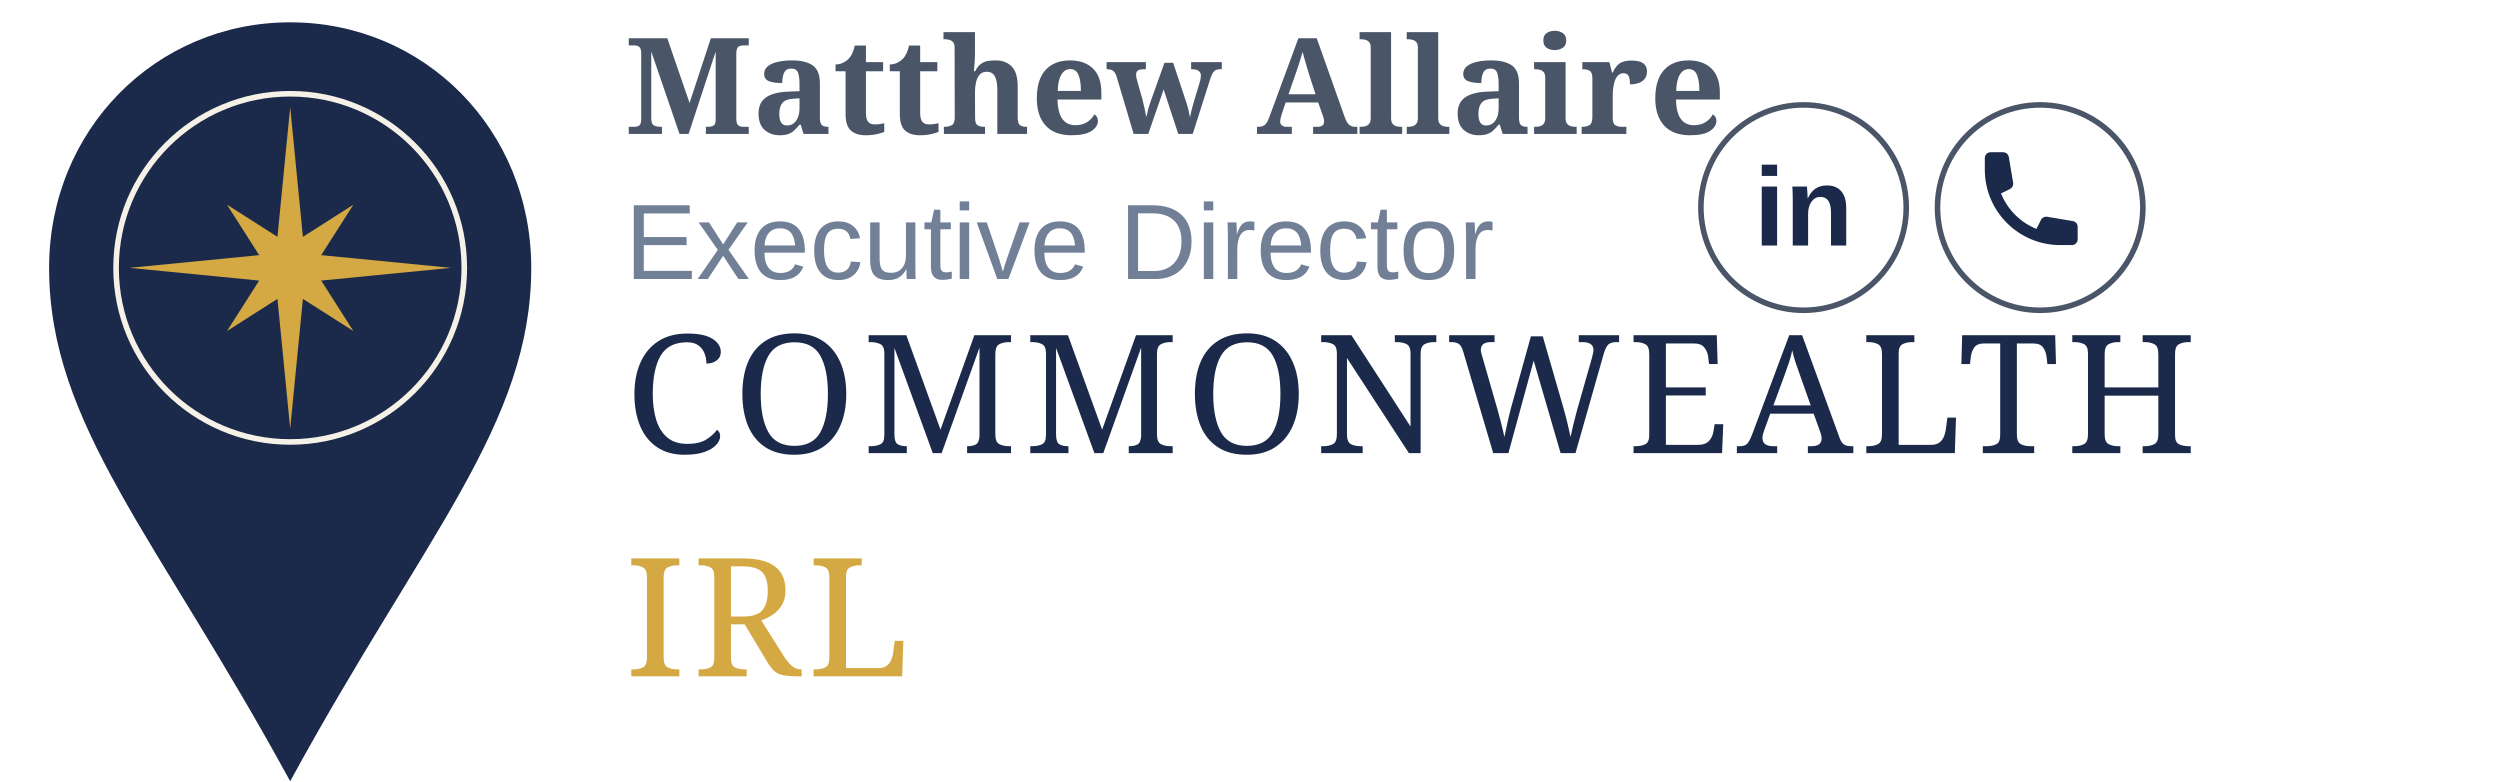
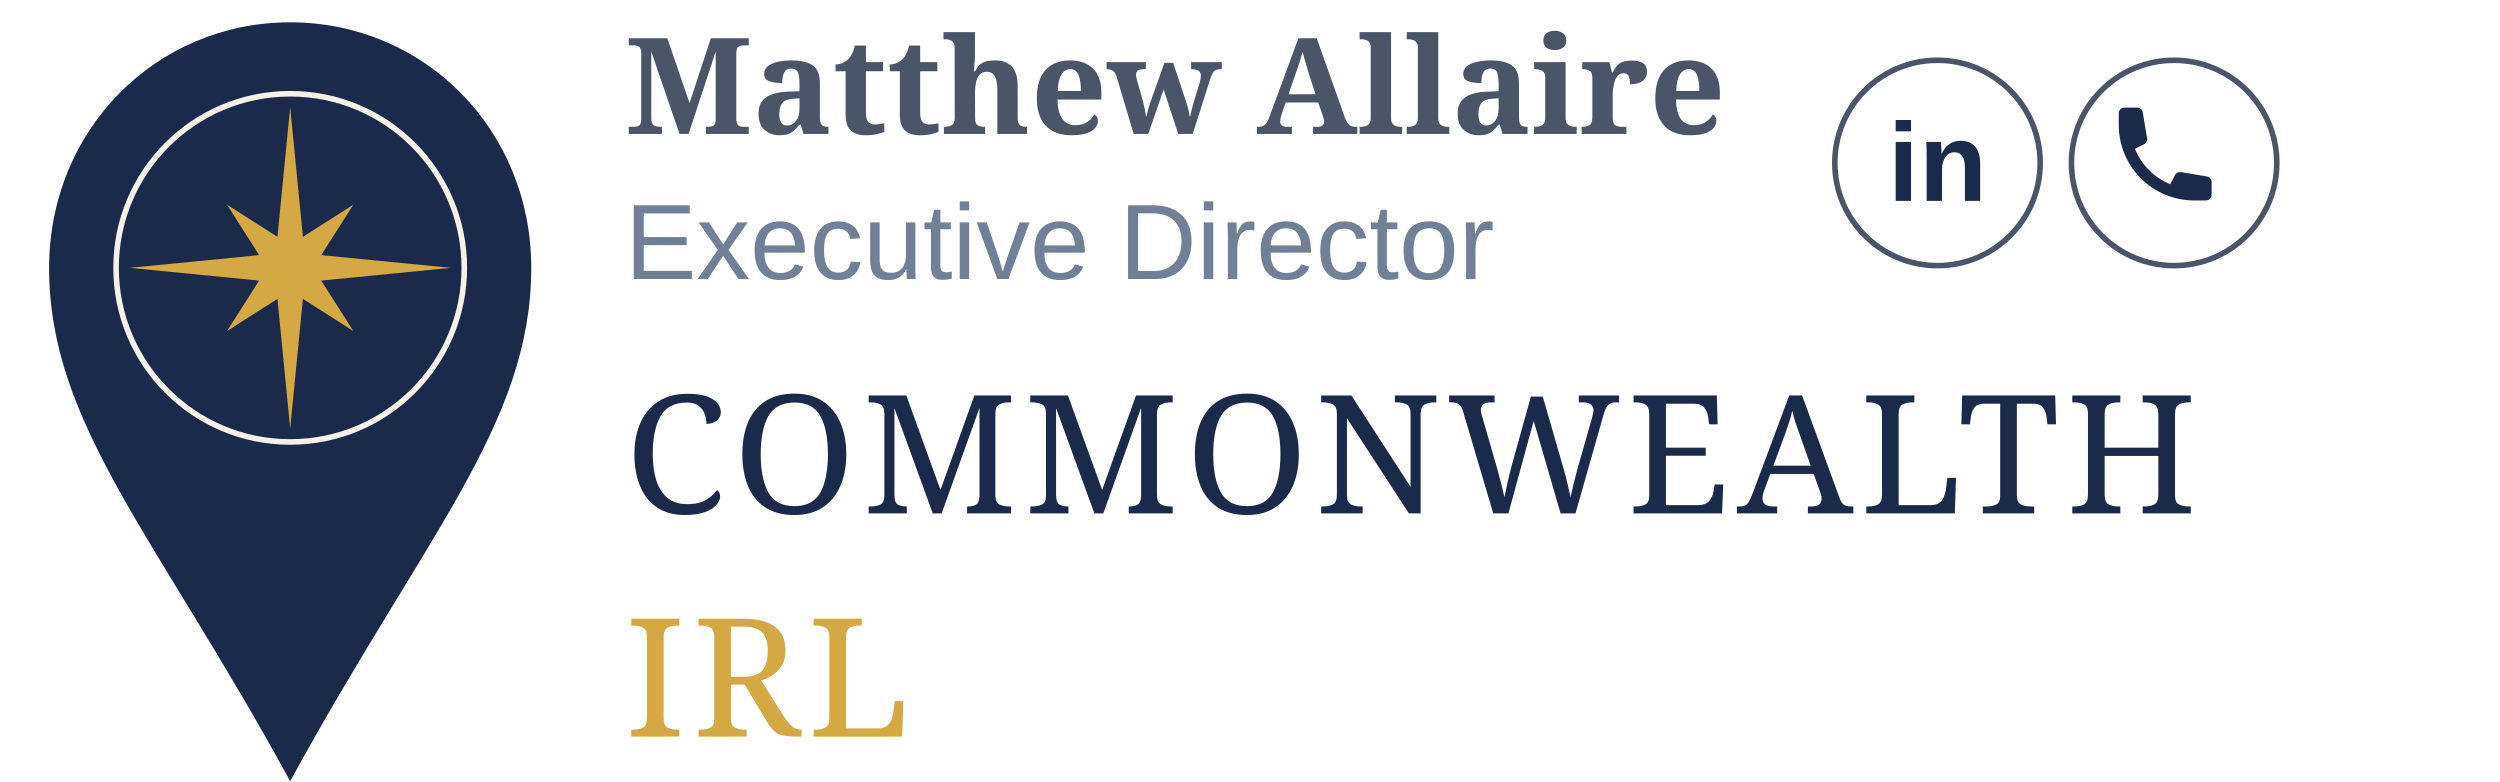
<svg xmlns="http://www.w3.org/2000/svg" viewBox="-10 60 1120 350" width="1120" height="350">
  <path d="M 120 70 C 60 70 12 118 12 180 C 12 250 60 300 120 410 C 180 300 228 250 228 180 C 228 118 180 70 120 70 Z" fill="#1B2A4A" />
  <circle cx="120" cy="180" r="78" fill="none" stroke="#F6F1E7" stroke-width="2.5" />
  <polygon points="120,108 125.7,166.1 148.3,151.7 133.9,174.3 192,180 133.9,185.7 148.3,208.3 125.7,193.9 120,252 114.3,193.9 91.7,208.3 106.1,185.7 48,180 106.1,174.3 91.7,151.7 114.3,166.1" fill="#D4A843" />
  <text x="270" y="120" font-family="Georgia, serif" font-size="60" font-weight="700" fill="#4A5568">Matthew Allaire</text>
-   <g transform="translate(750, 105)">
+   <g transform="translate(810, 85)">
    <circle cx="48" cy="48" r="46" fill="none" stroke="#4A5568" stroke-width="2.5" />
    <text x="48" y="65" font-family="Arial, Helvetica, sans-serif" font-weight="700" font-size="50" fill="#1B2A4A" text-anchor="middle">in</text>
  </g>
-   <g transform="translate(856, 105)">
+   <g transform="translate(916, 85)">
    <circle cx="48" cy="48" r="46" fill="none" stroke="#4A5568" stroke-width="2.5" />
    <path transform="translate(18, 18) scale(2.6)" d="M2 3a1 1 0 011-1h2.153a1 1 0 01.986.836l.74 4.435a1 1 0 01-.54 1.06l-1.548.773a11.037 11.037 0 006.105 6.105l.774-1.548a1 1 0 011.059-.54l4.435.74a1 1 0 01.836.986V17a1 1 0 01-1 1h-2C7.82 18 2 12.18 2 5V3z" fill="#1B2A4A" />
  </g>
  <text x="270" y="185" font-family="Arial, Helvetica, sans-serif" font-size="48" fill="#718096">Executive Director</text>
-   <text x="270" y="263" font-family="Georgia, serif" font-size="74" font-weight="500" letter-spacing="3" fill="#1B2A4A">COMMONWEALTH</text>
-   <text x="270" y="363" font-family="Georgia, serif" font-size="74" font-weight="500" letter-spacing="3" fill="#D4A843">IRL</text>
+   <text x="270" y="290" font-family="Georgia, serif" font-size="74" font-weight="500" letter-spacing="3" fill="#1B2A4A">COMMONWEALTH</text>
+   <text x="270" y="390" font-family="Georgia, serif" font-size="74" font-weight="500" letter-spacing="3" fill="#D4A843">IRL</text>
</svg>
